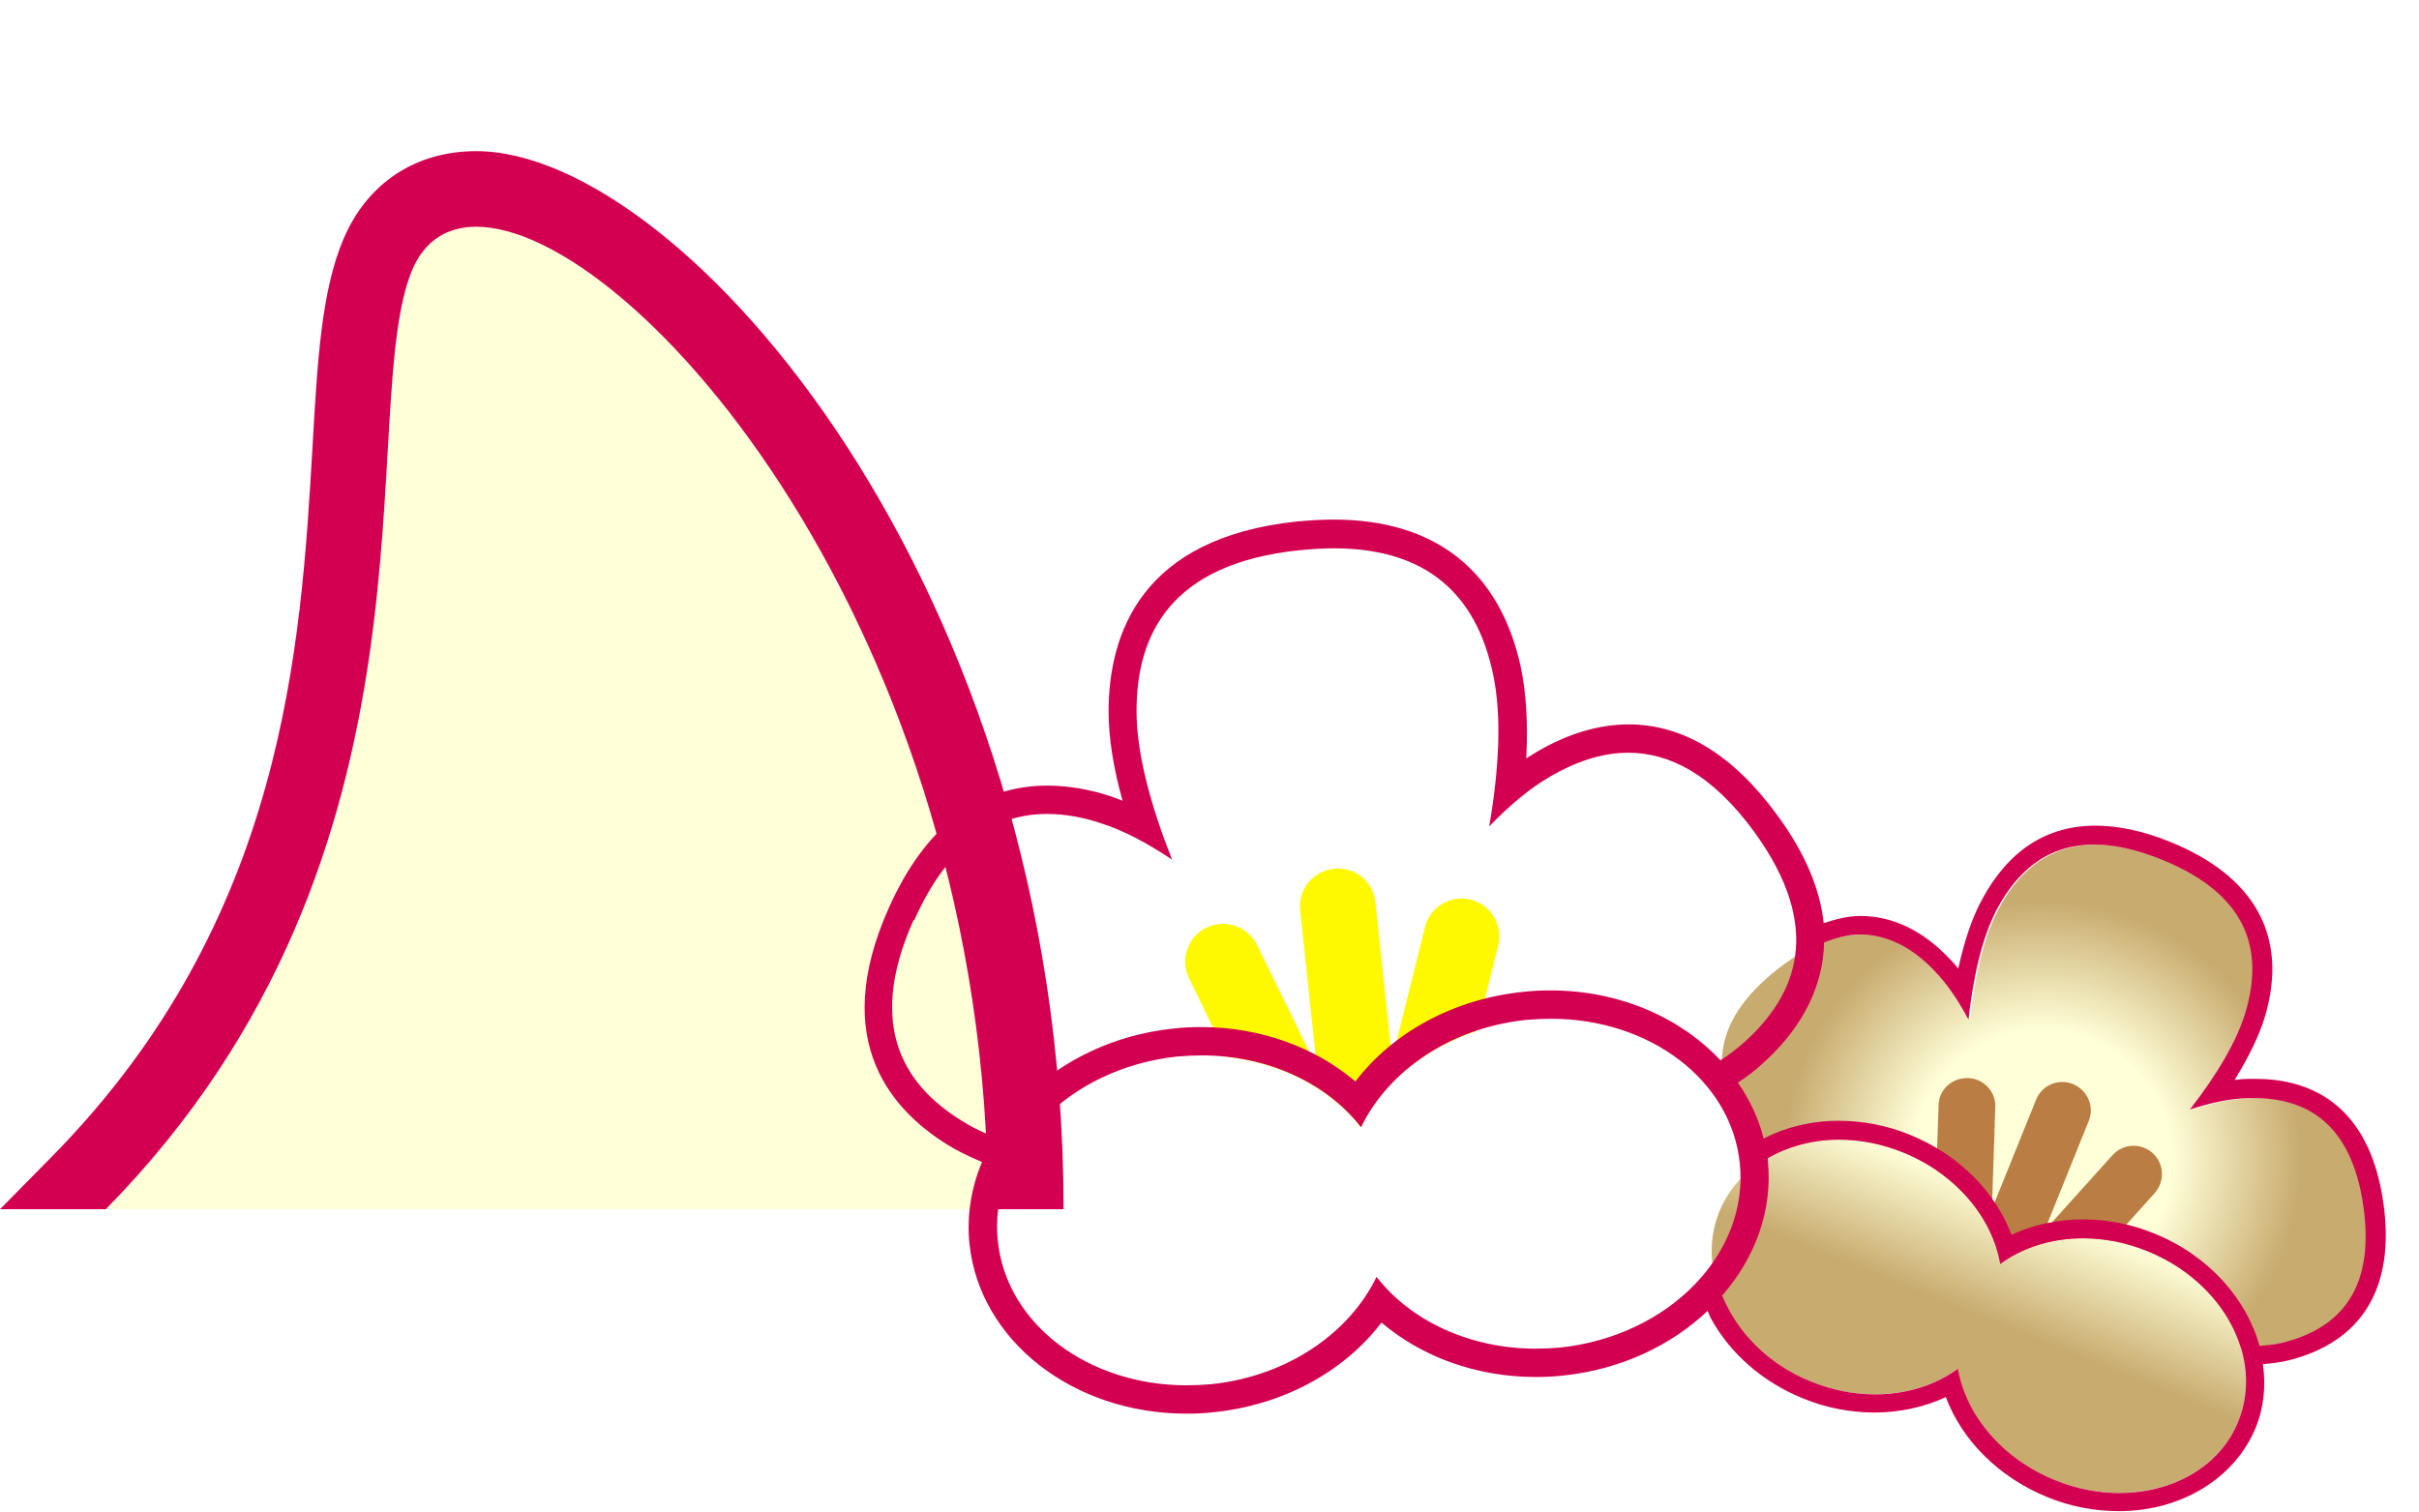
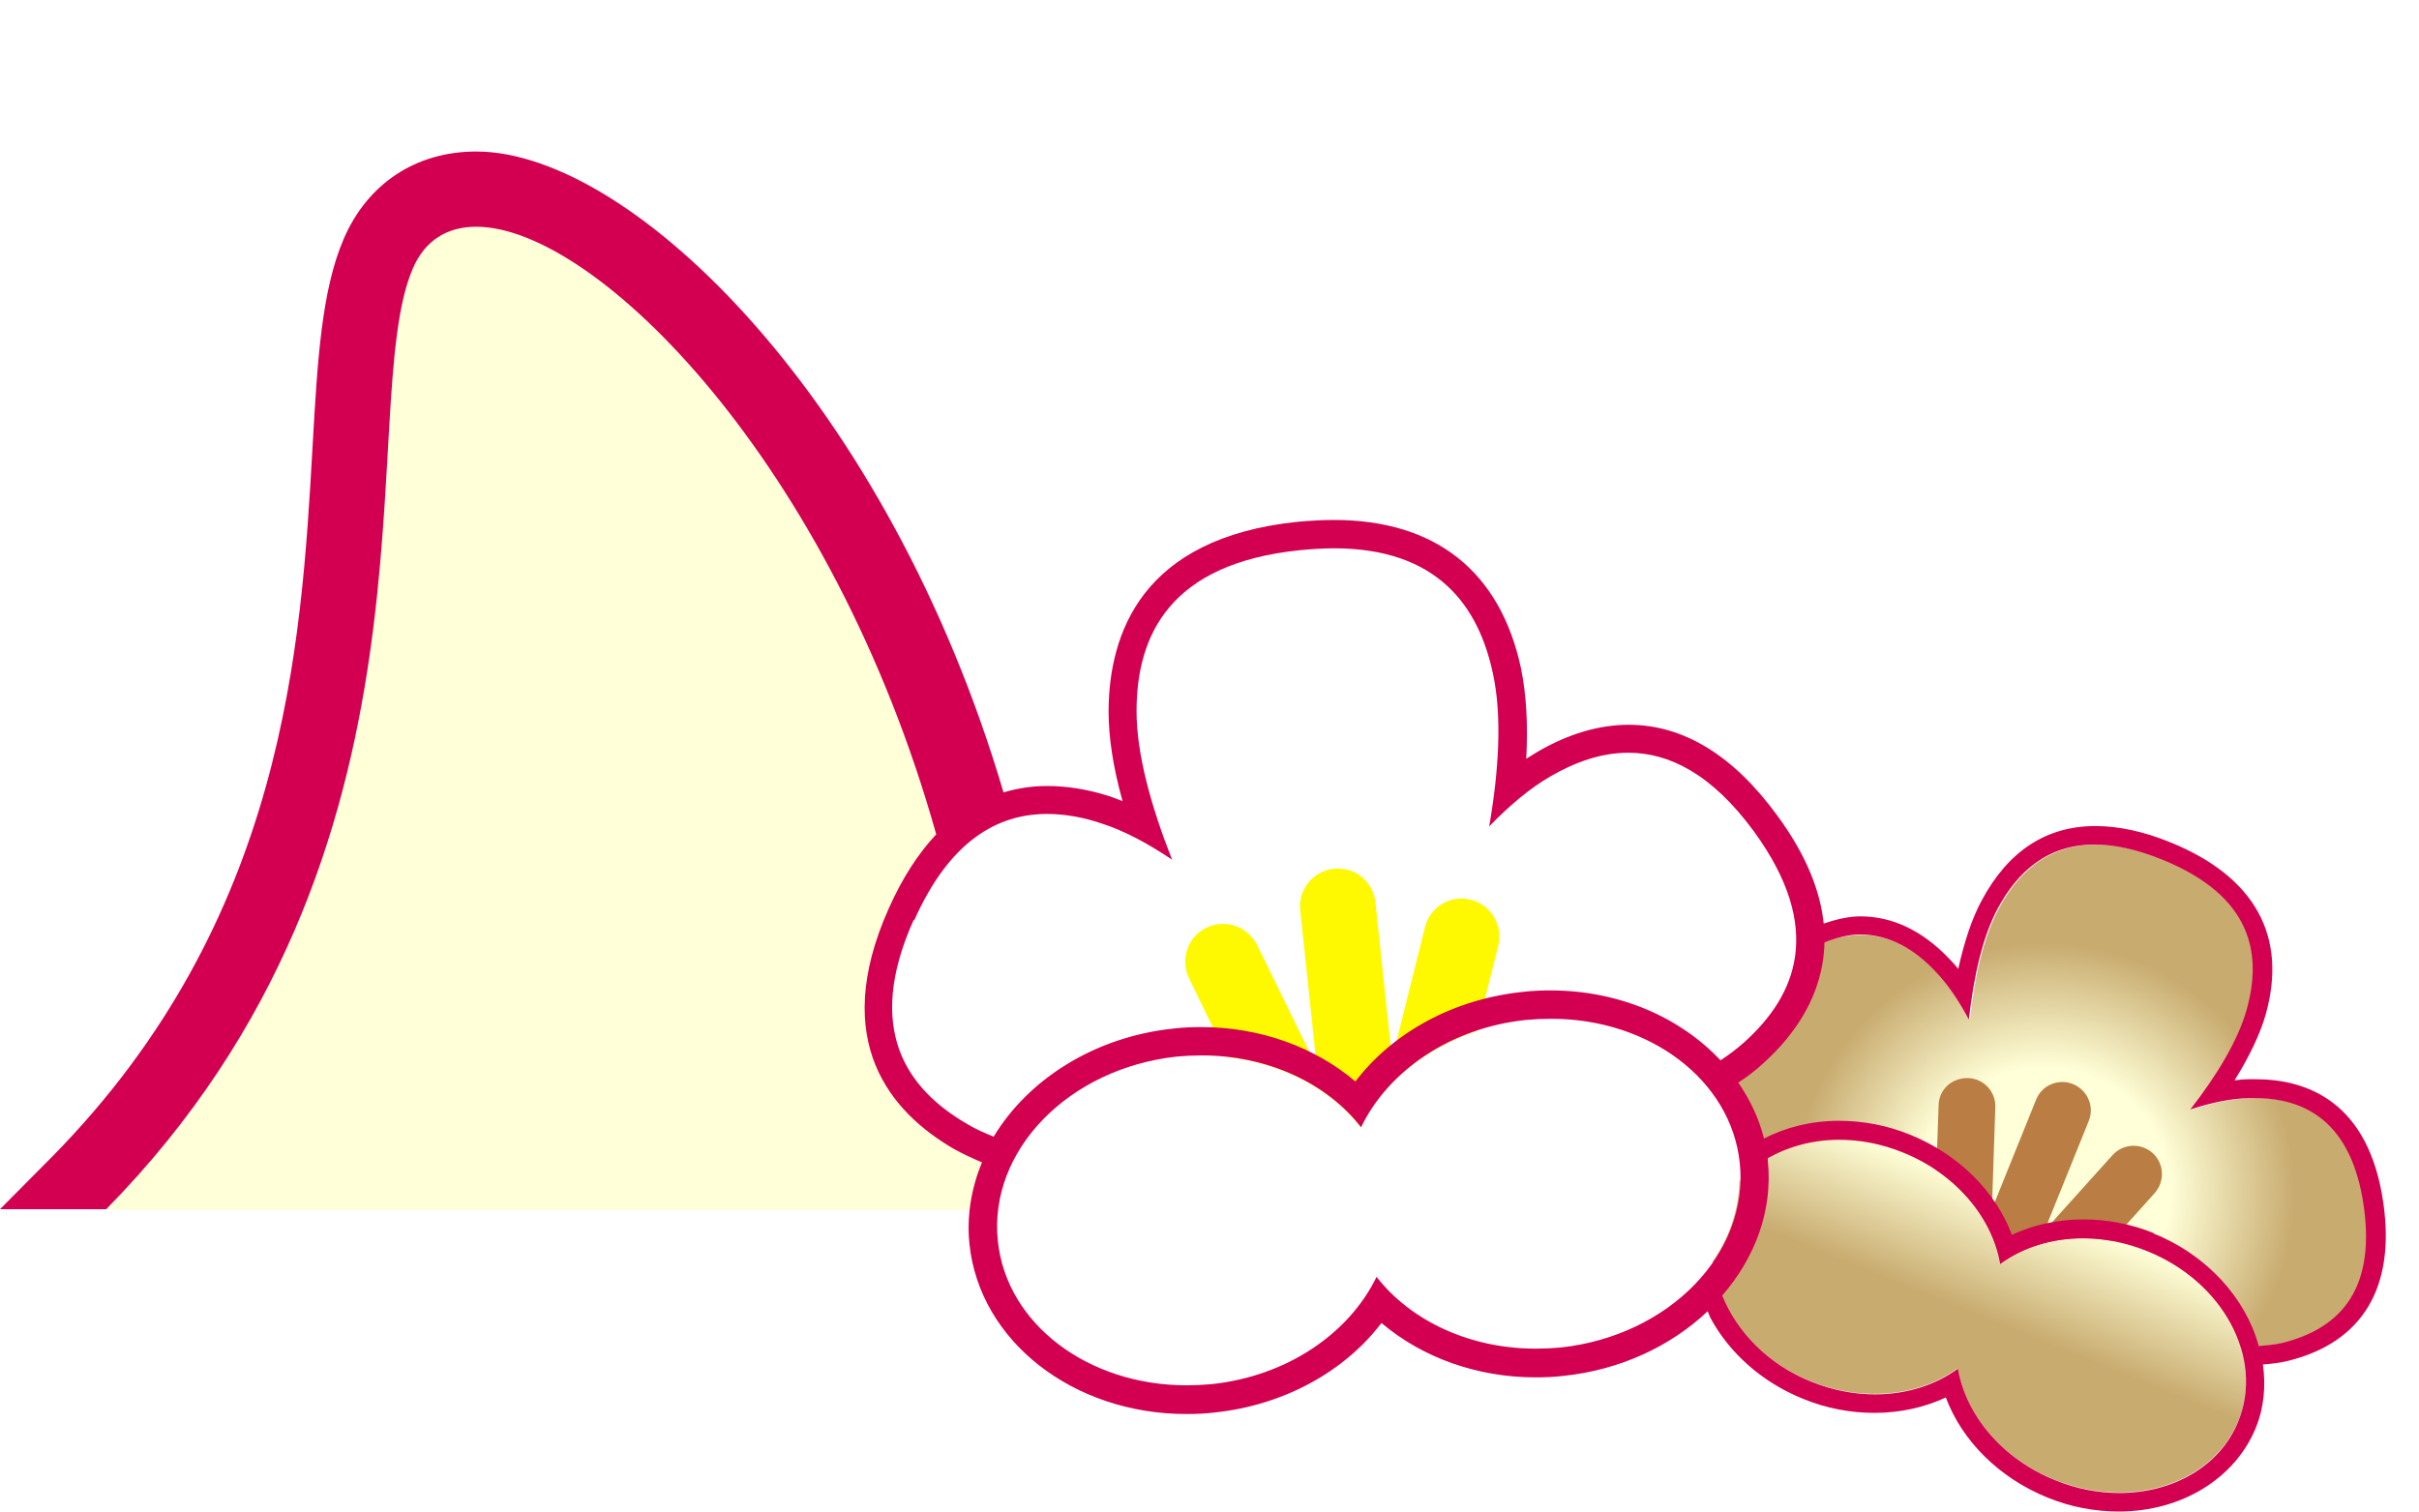
<svg xmlns="http://www.w3.org/2000/svg" id="b" viewBox="0 0 64 40">
  <defs>
    <style>.g{fill:none;}.h{fill:url(#f);}.i{fill:url(#e);}.j{fill:#d30051;}.k{fill:#ba7d44;}.l{fill:#ffffd8;}.m{fill:#fff900;}</style>
-     <radialGradient id="e" cx="204.79" cy="3.31" fx="204.79" fy="3.31" r="6.84" gradientTransform="translate(-134.61 -49.09) rotate(22)" gradientUnits="userSpaceOnUse">
+     <radialGradient id="e" cx="54.09" cy="31.58" fx="54.09" fy="31.58" r="6.63" gradientUnits="userSpaceOnUse">
      <stop offset=".5" stop-color="#ffffd8" />
      <stop offset="1" stop-color="#c8ab6f" />
    </radialGradient>
-     <linearGradient id="f" x1="204.79" y1="11.04" x2="204.79" y2="4.5" gradientTransform="translate(-134.61 -49.09) rotate(22)" gradientUnits="userSpaceOnUse">
+     <linearGradient id="f" x1="51.22" y1="37.89" x2="53.67" y2="31.84" gradientUnits="userSpaceOnUse">
      <stop offset=".5" stop-color="#c8ab6f" />
      <stop offset="1" stop-color="#ffffd8" />
    </linearGradient>
  </defs>
  <g id="c">
    <g id="d">
      <rect class="g" x="0" y="0" width="64" height="40" transform="translate(64 40) rotate(-180)" />
-       <path class="l" d="M26.14,32c0-18.11-13.12-29.76-15.21-24.89-1.57,3.66,1.21,15.4-8.12,24.89h23.33Z" />
-       <path class="j" d="M12.6,6c-.76,0-1.35.36-1.68,1.11-1.57,3.66,1.21,15.4-8.12,24.89H0s1.38-1.4,1.38-1.4c6.17-6.27,6.58-13.51,6.89-18.8.13-2.3.24-4.12.82-5.48.63-1.48,1.91-2.32,3.51-2.32h0c5.46,0,15.54,11.55,15.54,28h-2c0-15.3-9.37-26-13.54-26Z" />
-       <path class="i" d="M62.57,31.93c-.33-2.35-1.65-2.92-3.04-2.87-.47.02-1,.13-1.55.3.7-.91,1.25-1.82,1.49-2.64.41-1.46.16-3-2.23-3.97s-3.65-.03-4.36,1.3c-.4.75-.64,1.8-.76,2.93-.28-.51-.58-.96-.9-1.29-.97-1-2.31-1.51-4.18-.05-1.87,1.46-1.7,2.89-.96,4.07,1.04,1.66,4.01,3.37,6.02,4.26.15.07.32.14.5.22,0,0,.02,0,.03.01,0,0,0,0,0,0s0,0,0,0c0,0,.02,0,.03.01.19.08.36.14.51.19,2.06.75,5.39,1.59,7.29,1.12,1.35-.34,2.46-1.25,2.13-3.6Z" />
+       <path class="i" d="M62.57,31.93c-.33-2.35-1.65-2.92-3.04-2.87-.47.02-1,.13-1.55.3.7-.91,1.25-1.82,1.49-2.64.41-1.46.16-3-2.23-3.97-2.39-.97-3.65-.03-4.36,1.3-.4.75-.64,1.8-.76,2.93-.28-.51-.58-.96-.9-1.29-.88-.91-2.09-1.4-3.71-.37-.14.9-.66,1.63-1.33,2.25-.18.16-.38.32-.6.47-.02.59.18,1.16.5,1.67,1.04,1.66,4.01,3.37,6.02,4.26.15.07.32.14.5.22,0,0,.02,0,.03.01h0s0,0,0,0c0,0,.02,0,.03.01.19.08.36.14.51.19,2.06.75,5.39,1.59,7.29,1.12,1.35-.34,2.46-1.25,2.13-3.6Z" />
      <path class="k" d="M55.85,32.84c-1.09-.19-2.16.04-2.93.61-.16-.94-.77-1.85-1.69-2.47l.06-1.73c.01-.41.34-.73.78-.72.41.01.74.36.72.78l-.09,2.69,1.17-2.9c.15-.38.59-.57.98-.41.38.16.57.59.41.98l-1.17,2.9,1.8-2c.28-.31.75-.33,1.06-.06.31.28.33.75.06,1.06l-1.16,1.29Z" />
-       <path class="h" d="M56.81,33.11c-1.41-.57-2.9-.39-3.89.34-.21-1.22-1.16-2.38-2.57-2.95-2.01-.81-4.18-.11-4.86,1.56s.4,3.68,2.41,4.5c1.41.57,2.9.39,3.89-.34.21,1.22,1.16,2.38,2.57,2.95,2.01.81,4.18.11,4.86-1.56s-.4-3.68-2.41-4.5Z" />
+       <path class="h" d="M56.81,33.11c-1.41-.57-2.9-.39-3.89.34-.21-1.22-1.16-2.38-2.57-2.95-1.64-.66-3.38-.3-4.33.75-.02.77-.26,1.5-.71,2.14.13,1.29,1.1,2.56,2.59,3.16,1.41.57,2.9.39,3.89-.34.21,1.22,1.16,2.38,2.57,2.95,2.01.81,4.18.11,4.86-1.56.68-1.67-.4-3.68-2.41-4.5Z" />
+       <path class="l" d="M23.74,24.15c-1.18,2.65-.62,4.73,1.62,6.03.21.12.47.24.75.35,0,.18,0,.36.01.55-.1.3-.17.61-.2.93H2.81C12.14,22.51,9.35,10.77,10.92,7.11c1.69-3.94,10.58,2.92,13.93,15.25-.42.47-.8,1.06-1.12,1.78Z" />
      <path class="m" d="M39.07,27.28c-1.4.47-2.52,1.4-3.07,2.55-.78-1.01-2.06-1.69-3.53-1.86l-1.01-2.08c-.24-.5-.04-1.1.46-1.34.49-.24,1.09-.04,1.34.46l1.58,3.23-.44-4.15c-.06-.55.34-1.04.89-1.1.56-.06,1.04.34,1.1.89l.44,4.15.87-3.49c.13-.54.68-.87,1.21-.73.54.13.86.68.73,1.21l-.56,2.24Z" />
-       <path class="j" d="M25.23,30.39c.23.13.49.25.75.36-.28.68-.41,1.42-.33,2.17.27,2.56,2.74,4.49,5.74,4.49.24,0,.49-.01.74-.04,1.82-.19,3.43-1.07,4.42-2.37,1.07.91,2.52,1.44,4.08,1.44.24,0,.49-.01.74-.04,1.52-.16,2.85-.8,3.81-1.71.03.06.04.11.07.17.51.95,1.39,1.72,2.46,2.15.61.25,1.25.37,1.89.37s1.32-.14,1.88-.41c.43,1.15,1.41,2.13,2.69,2.65.61.25,1.25.37,1.89.37,1.65,0,3.07-.87,3.62-2.21.22-.54.27-1.11.19-1.68.24-.02.48-.05.68-.1,1.95-.49,2.82-1.93,2.51-4.15-.38-2.73-2.05-3.3-3.39-3.3-.06,0-.11,0-.17,0-.12,0-.25.01-.38.03.39-.63.67-1.21.82-1.73.59-2.08-.28-3.66-2.52-4.57-.71-.29-1.38-.43-1.98-.43-1.3,0-2.31.66-3.01,1.97-.26.48-.46,1.09-.62,1.81-.08-.1-.17-.2-.25-.28-.71-.74-1.5-1.11-2.34-1.11-.32,0-.64.08-.97.19-.09-.85-.45-1.8-1.23-2.86-1.16-1.59-2.48-2.4-3.93-2.4-.78,0-1.6.24-2.42.72-.1.06-.19.12-.29.18.05-.92,0-1.72-.14-2.4-.55-2.56-2.26-3.92-4.95-3.92-.31,0-.64.02-.97.05-4.12.43-4.98,2.96-4.99,5.01,0,.69.12,1.49.37,2.38-.11-.04-.22-.08-.32-.12-.58-.19-1.15-.28-1.67-.28-1.82,0-3.24,1.09-4.2,3.25-1.57,3.52.07,5.39,1.72,6.35ZM59.78,35.62c-.34-1.25-1.35-2.4-2.79-2.98-.61-.25-1.25-.37-1.89-.37s-1.32.14-1.88.41c-.43-1.15-1.41-2.13-2.69-2.65-.61-.25-1.25-.37-1.89-.37-.72,0-1.4.17-1.98.47-.13-.53-.37-1.03-.68-1.48.24-.16.47-.33.67-.52.83-.75,1.58-1.81,1.61-3.19.33-.13.65-.21.94-.21.79,0,1.45.4,1.98.96.33.34.63.78.9,1.29.13-1.14.36-2.18.76-2.93.51-.95,1.29-1.7,2.57-1.7.51,0,1.1.12,1.79.4,2.39.97,2.64,2.51,2.23,3.97-.23.82-.79,1.74-1.49,2.64.55-.18,1.08-.29,1.55-.3.05,0,.1,0,.15,0,1.33,0,2.57.61,2.89,2.87.33,2.35-.78,3.26-2.13,3.6-.2.05-.42.07-.65.09ZM45.56,34.29c.88-1.01,1.35-2.27,1.21-3.59,0-.02,0-.03,0-.05.54-.31,1.19-.49,1.88-.49.56,0,1.14.11,1.7.34,1.41.57,2.36,1.73,2.57,2.95.6-.44,1.37-.68,2.19-.68.56,0,1.13.11,1.7.34,2.01.81,3.09,2.82,2.41,4.5-.48,1.2-1.74,1.9-3.15,1.9-.56,0-1.14-.11-1.7-.34-1.41-.57-2.36-1.73-2.57-2.95-.6.44-1.37.68-2.19.68-.56,0-1.13-.11-1.7-.34-1.14-.46-1.95-1.31-2.34-2.26ZM26.4,32.84c-.25-2.39,1.87-4.57,4.74-4.88.22-.02.44-.03.66-.03,1.75,0,3.31.74,4.21,1.9.72-1.49,2.36-2.63,4.37-2.84.22-.02.44-.03.66-.03,2.59,0,4.76,1.61,4.99,3.82.25,2.39-1.87,4.57-4.74,4.88-.22.02-.44.03-.66.03-1.75,0-3.31-.74-4.21-1.9-.72,1.49-2.36,2.63-4.37,2.84-.22.02-.44.03-.66.03-2.59,0-4.76-1.61-4.99-3.82ZM24.19,24.35c.94-2.11,2.21-2.81,3.51-2.81.48,0,.97.09,1.44.25.6.19,1.23.53,1.87.96-.56-1.42-.94-2.8-.94-3.93,0-2.02.89-3.91,4.32-4.26.32-.03.62-.05.9-.05,2.75,0,3.83,1.53,4.21,3.32.24,1.11.16,2.54-.1,4.04.54-.56,1.09-1.02,1.63-1.33.64-.37,1.33-.62,2.05-.62,1.08,0,2.21.56,3.33,2.09,1.86,2.56,1.12,4.33-.26,5.57-.19.17-.4.33-.63.48-1.06-1.13-2.67-1.85-4.5-1.85h0c-.24,0-.49.01-.74.04-1.82.19-3.43,1.07-4.42,2.37-1.07-.91-2.52-1.44-4.08-1.44-.24,0-.49.01-.74.04-2.09.22-3.84,1.35-4.75,2.86-.25-.1-.5-.21-.71-.34-1.6-.93-2.7-2.51-1.41-5.39Z" />
+       <path class="j" d="M0,32h2.81C12.14,22.51,9.35,10.77,10.92,7.11c.32-.75.91-1.11,1.68-1.11,3.19,0,9.42,6.28,12.17,16.08-.48.51-.9,1.16-1.26,1.97-1.57,3.52.07,5.39,1.72,6.35.23.13.49.25.75.36-.28.68-.41,1.42-.33,2.17.27,2.56,2.74,4.49,5.74,4.49.24,0,.49-.01.74-.04,1.82-.19,3.43-1.07,4.42-2.37,1.07.91,2.52,1.44,4.08,1.44.24,0,.49-.01.74-.04,1.52-.16,2.85-.8,3.81-1.71.03.06.04.11.07.17.51.95,1.39,1.72,2.46,2.15.61.25,1.25.37,1.89.37s1.32-.14,1.88-.41c.43,1.15,1.41,2.13,2.69,2.65.61.25,1.25.37,1.89.37,1.65,0,3.07-.87,3.62-2.21.22-.54.27-1.11.19-1.68.24-.02.48-.05.68-.1,1.95-.49,2.82-1.93,2.51-4.15-.38-2.73-2.05-3.3-3.39-3.3-.06,0-.11,0-.17,0-.12,0-.25.01-.38.03.39-.63.67-1.21.82-1.73.59-2.08-.28-3.66-2.52-4.57-.71-.29-1.38-.43-1.98-.43-1.3,0-2.31.66-3.01,1.97-.26.48-.46,1.09-.62,1.81-.08-.1-.17-.2-.25-.28-.71-.74-1.5-1.11-2.34-1.11-.32,0-.64.08-.97.19-.09-.85-.45-1.8-1.23-2.86-1.16-1.59-2.48-2.4-3.93-2.4-.78,0-1.6.24-2.42.72-.1.06-.19.12-.29.18.05-.92,0-1.72-.14-2.4-.55-2.56-2.26-3.92-4.95-3.92-.31,0-.64.02-.97.05-4.12.43-4.98,2.96-4.99,5.01,0,.69.12,1.49.37,2.38-.11-.04-.22-.08-.32-.12-.58-.19-1.15-.28-1.67-.28-.41,0-.79.06-1.16.17-3.05-10.34-9.82-16.96-13.95-16.96h0c-1.6,0-2.88.85-3.51,2.32-.58,1.36-.69,3.18-.82,5.48-.3,5.29-.72,12.53-6.89,18.8L0,32ZM57,32.64c-.61-.25-1.25-.37-1.89-.37s-1.32.14-1.88.41c-.43-1.15-1.41-2.13-2.69-2.65-.61-.25-1.25-.37-1.89-.37-.72,0-1.4.17-1.98.47-.13-.53-.37-1.03-.68-1.48.24-.16.47-.33.67-.52.83-.75,1.58-1.81,1.61-3.19.33-.13.65-.21.94-.21.79,0,1.45.4,1.98.96.33.34.63.78.9,1.29.13-1.14.36-2.18.76-2.93.51-.95,1.29-1.7,2.57-1.7.51,0,1.1.12,1.79.4,2.39.97,2.64,2.51,2.23,3.97-.23.82-.79,1.74-1.49,2.64.55-.18,1.08-.29,1.55-.3.05,0,.1,0,.15,0,1.33,0,2.57.61,2.89,2.87.33,2.35-.78,3.26-2.13,3.6-.2.05-.42.07-.65.09-.34-1.25-1.35-2.4-2.79-2.98ZM45.56,34.29c.88-1.01,1.35-2.27,1.21-3.59,0-.02,0-.03,0-.05.54-.31,1.19-.49,1.88-.49.56,0,1.14.11,1.7.34,1.41.57,2.36,1.73,2.57,2.95.6-.44,1.37-.68,2.19-.68.56,0,1.13.11,1.7.34,2.01.81,3.09,2.82,2.41,4.5-.48,1.2-1.74,1.9-3.15,1.9-.56,0-1.14-.11-1.7-.34-1.41-.57-2.36-1.73-2.57-2.95-.6.44-1.37.68-2.19.68-.56,0-1.13-.11-1.7-.34-1.14-.46-1.95-1.31-2.34-2.26ZM26.4,32.84c-.25-2.39,1.87-4.57,4.74-4.88.22-.02.44-.03.66-.03,1.75,0,3.31.74,4.21,1.9.72-1.49,2.36-2.63,4.37-2.84.22-.02.44-.03.66-.03,2.59,0,4.76,1.61,4.99,3.82.25,2.39-1.87,4.57-4.74,4.88-.22.02-.44.03-.66.03-1.75,0-3.31-.74-4.21-1.9-.72,1.49-2.36,2.63-4.37,2.84-.22.02-.44.03-.66.03-2.59,0-4.76-1.61-4.99-3.82ZM24.19,24.35c.94-2.11,2.21-2.81,3.51-2.81.48,0,.97.09,1.44.25.6.19,1.23.53,1.87.96-.56-1.42-.94-2.8-.94-3.93,0-2.02.89-3.91,4.32-4.26.32-.03.62-.05.9-.05,2.75,0,3.83,1.53,4.21,3.32.24,1.11.16,2.54-.1,4.04.54-.56,1.09-1.02,1.63-1.33.64-.37,1.33-.62,2.05-.62,1.08,0,2.21.56,3.33,2.09,1.86,2.56,1.12,4.33-.26,5.57-.19.17-.4.33-.63.48-1.06-1.13-2.67-1.85-4.5-1.85h0c-.24,0-.49.01-.74.04-1.82.19-3.43,1.07-4.42,2.37-1.07-.91-2.52-1.44-4.08-1.44-.24,0-.49.01-.74.04-2.09.22-3.84,1.35-4.75,2.86-.25-.1-.5-.21-.71-.34-1.6-.93-2.7-2.51-1.41-5.39Z" />
    </g>
  </g>
</svg>
